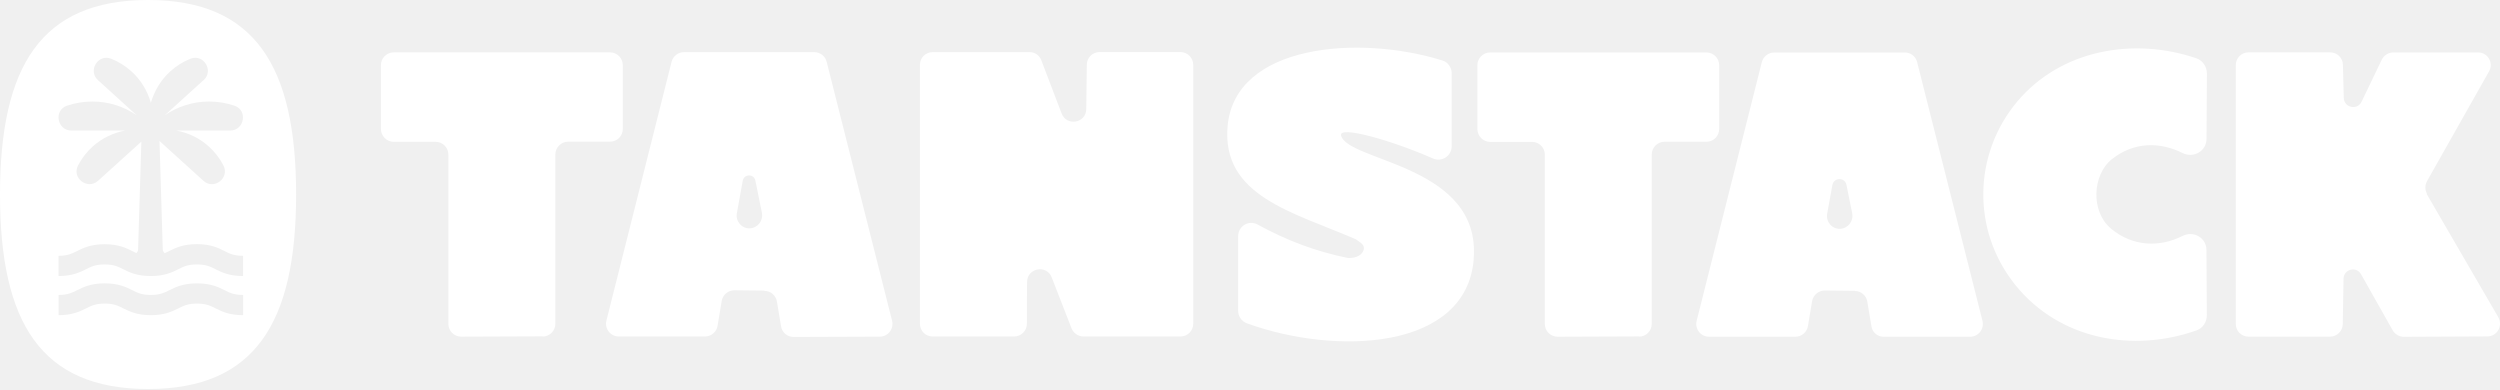
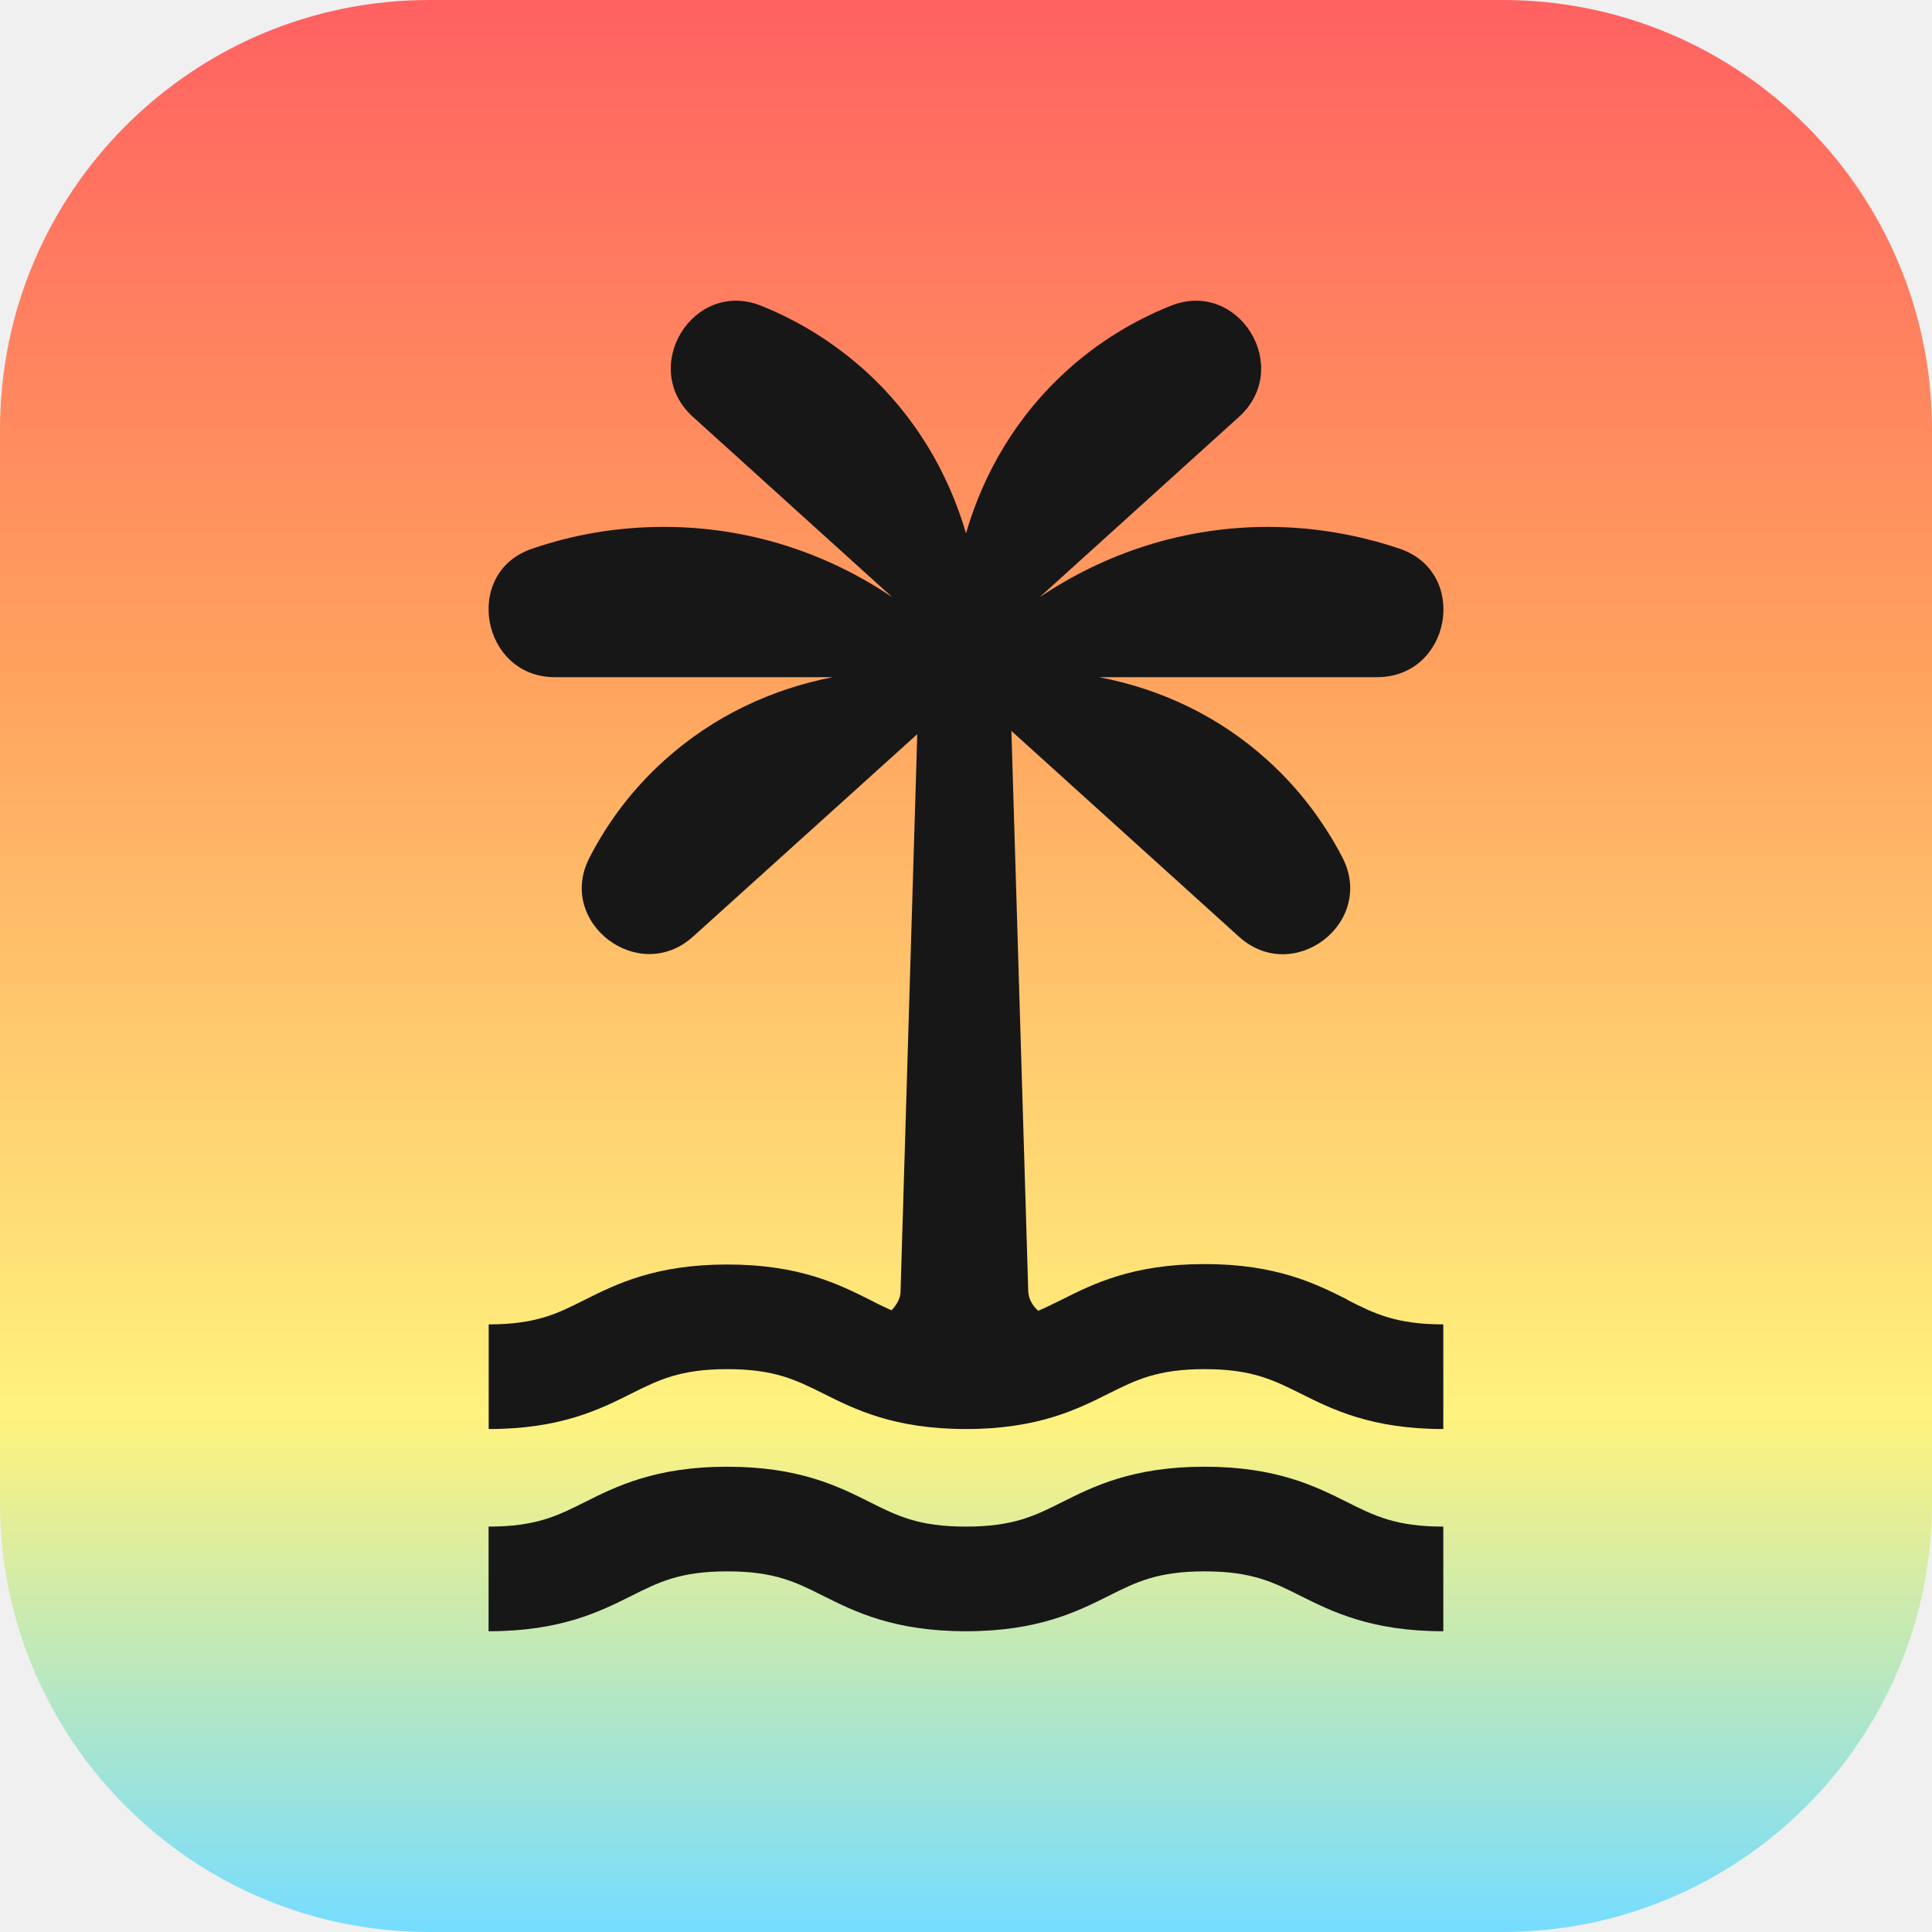
- <svg xmlns="http://www.w3.org/2000/svg" id="Layer_1" viewBox="0 0 321.33 50">
-   <defs />
-   <path d="M19.03,0c13.76,0,19.03,8.54,19.03,25s-5.27,25-19.03,25S0,41.46,0,25C0,8.54,5.27,0,19.03,0ZM25.32,36.42c-1.79,0-2.76.49-3.55.88-.68.34-1.21.61-2.38.61-1.17,0-1.71-.27-2.38-.61-.78-.39-1.76-.88-3.55-.88-1.79,0-2.76.49-3.55.88-.68.34-1.21.61-2.38.61v2.6c1.79,0,2.76-.49,3.55-.88.68-.34,1.21-.61,2.38-.61s1.71.27,2.38.61c.78.39,1.76.88,3.55.88s2.76-.49,3.55-.88c.68-.34,1.21-.61,2.38-.61s1.71.27,2.38.61c.78.39,1.76.88,3.55.88v-2.6c-1.17,0-1.71-.27-2.38-.61-.78-.39-1.76-.88-3.55-.88ZM26.17,10.31c1.35-1.22,0-3.43-1.69-2.76-.93.37-1.81.91-2.59,1.62-1.23,1.11-2.05,2.52-2.5,4.04-.44-1.53-1.27-2.93-2.5-4.04-.78-.7-1.66-1.25-2.6-1.62-1.69-.67-3.04,1.54-1.69,2.76l4.95,4.49c-1.62-1.1-3.56-1.75-5.67-1.75-1.15,0-2.25.19-3.28.54-1.73.59-1.25,3.19.57,3.19h6.91c-1.52.29-2.97.97-4.18,2.06-.78.7-1.4,1.53-1.87,2.43-.84,1.61,1.22,3.18,2.57,1.97l5.57-5.04-.42,13.87c0,.17-.1.33-.22.46-.18-.08-.35-.16-.53-.26-.78-.39-1.76-.88-3.55-.88s-2.76.49-3.55.88c-.68.34-1.21.61-2.38.61v2.6c1.79,0,2.76-.49,3.55-.88.68-.34,1.21-.61,2.38-.61s1.71.27,2.38.61c.78.39,1.76.88,3.55.88s2.76-.49,3.55-.88c.68-.34,1.21-.61,2.38-.61s1.71.27,2.38.61c.78.39,1.76.88,3.55.88v-2.6c-1.17,0-1.71-.27-2.38-.61h0c-.78-.4-1.76-.89-3.55-.89s-2.76.49-3.55.88c-.2.1-.39.2-.59.28-.15-.13-.24-.3-.25-.48l-.42-13.94,5.65,5.12c1.35,1.22,3.4-.35,2.57-1.97-.46-.89-1.08-1.72-1.87-2.43-1.21-1.1-2.65-1.77-4.18-2.06h6.91c1.83,0,2.3-2.6.57-3.19-1.03-.35-2.13-.54-3.28-.54-2.1,0-4.04.65-5.67,1.75l4.95-4.49Z" fill-rule="evenodd" fill="#fff" />
-   <path d="M151.71,43.25h-12.45c-.67,0-1.28-.42-1.53-1.04l-2.55-6.55c-.65-1.7-3.15-1.22-3.17.58-.02,1.8-.02,3.53-.02,5.37,0,.9-.74,1.64-1.64,1.64h-10.47c-.92,0-1.64-.72-1.64-1.64V8.34c0-.9.72-1.64,1.64-1.64h12.43c.69-.02,1.28.41,1.53,1.04l2.61,6.84c.65,1.7,3.15,1.25,3.17-.57l.07-5.69c0-.9.74-1.63,1.64-1.63h10.4c.9,0,1.64.74,1.64,1.66v33.26c0,.92-.74,1.64-1.64,1.64l-.02-.02Z" fill="#fff" />
-   <path d="M98.25,37.35l-3.85-.04c-.81,0-1.5.58-1.64,1.38l-.53,3.18c-.12.79-.81,1.38-1.62,1.38h-11.07c-1.07,0-1.85-.99-1.6-2.03l8.38-33.28c.18-.72.85-1.24,1.6-1.24h16.76c.76.02,1.41.53,1.58,1.27l8.4,33.25c.26,1.04-.51,2.05-1.58,2.05l-11.07.04c-.81,0-1.5-.58-1.62-1.38l-.53-3.16c-.12-.79-.81-1.38-1.6-1.38v-.04ZM97.94,27.4l-.85-4.19c-.18-.88-1.44-.88-1.62,0l-.76,4.2c-.19,1.02.62,1.98,1.65,1.94,1.02-.04,1.76-.97,1.57-1.98v.02Z" fill="#fff" />
-   <path d="M69.77,43.23l-10.49.04c-.92,0-1.65-.74-1.65-1.64v-21.76c0-.9-.72-1.64-1.64-1.64h-5.39c-.9,0-1.64-.76-1.64-1.66v-8.2c0-.9.74-1.64,1.65-1.64h27.8c.9,0,1.64.74,1.64,1.64v8.2c0,.9-.72,1.64-1.64,1.64h-5.39c-.9,0-1.64.74-1.64,1.66v21.75c0,.9-.74,1.64-1.64,1.64l.02-.02Z" fill="#fff" />
-   <path d="M311.9,24.92l9.21,15.85c.63,1.1-.14,2.47-1.41,2.47l-10.72.05c-.6,0-1.14-.32-1.44-.83l-4.07-7.21c-.6-1.08-2.24-.65-2.25.58l-.1,5.81c0,.9-.74,1.63-1.64,1.63h-10.47c-.92,0-1.64-.72-1.64-1.64V8.37c0-.9.72-1.64,1.64-1.64h10.49c.9,0,1.62.71,1.64,1.59l.11,4.26c.04,1.27,1.74,1.64,2.29.49l2.59-5.39c.28-.57.85-.94,1.48-.94h10.88c1.27-.02,2.06,1.34,1.43,2.44l-7.97,14.1c-.28.51-.28,1.13,0,1.64h-.02Z" fill="#fff" />
-   <path d="M238.4,37.38l-3.85-.04c-.81,0-1.5.58-1.64,1.38l-.53,3.18c-.12.79-.81,1.38-1.62,1.38h-11.09c-1.07,0-1.85-.99-1.6-2.03l8.38-33.26c.18-.72.85-1.24,1.58-1.24h16.78c.76-.02,1.41.49,1.6,1.22l8.4,33.26c.26,1.04-.51,2.05-1.58,2.05h-11.07c-.81.04-1.5-.55-1.62-1.34l-.53-3.16c-.12-.79-.81-1.38-1.6-1.38v-.02ZM238.07,27.43l-.74-3.67c-.19-.99-1.62-.99-1.81.02l-.67,3.69c-.19,1.02.62,1.98,1.65,1.94,1.02-.04,1.76-.97,1.57-1.98Z" fill="#fff" />
-   <path d="M189.42,33.35c-.99,11.71-17.78,12.35-29.17,8.2-.67-.25-1.11-.9-1.11-1.61v-9.57c0-1.31,1.37-2.14,2.52-1.5,3.68,2.01,7.39,3.44,11.6,4.29,0,0,1.39.11,1.9-.79.51-.9-.46-1.25-.88-1.61-8.01-3.48-17.32-5.53-16.49-14.59.97-10.48,16.83-11.75,27.62-8.39.7.21,1.18.9,1.18,1.64v9.38c0,1.24-1.27,2.07-2.41,1.57-5.16-2.28-12.16-4.29-11.81-2.95.9,3.39,18.06,3.76,17.04,15.9l.02.04Z" fill="#fff" />
-   <path d="M271.32,29.38c2.8,2.33,6.25,2.44,9.22.94,1.41-.71,3.06.25,3.06,1.82l.05,8.37c0,.87-.51,1.68-1.34,1.96-8.08,2.86-17.55,1.24-23.25-5.81-5.7-7.05-5.42-16.91.23-23.62,5.65-6.71,15.03-8.27,23.01-5.55.83.28,1.36,1.1,1.36,1.98l-.05,8.37c0,1.57-1.65,2.53-3.06,1.84-2.94-1.47-6.28-1.47-9.12.79-2.48,1.98-2.75,6.69-.11,8.9Z" fill="#fff" />
-   <path d="M210.7,43.24l-10.49.04c-.92,0-1.65-.74-1.65-1.64v-21.76c0-.9-.72-1.64-1.64-1.64h-5.39c-.9,0-1.64-.76-1.64-1.66v-8.2c0-.9.74-1.64,1.65-1.64h27.79c.9,0,1.64.74,1.64,1.64v8.2c0,.9-.72,1.64-1.64,1.64h-5.39c-.9,0-1.64.74-1.64,1.66v21.75c0,.9-.72,1.64-1.64,1.64l.02-.02Z" fill="#fff" />
+ <svg xmlns="http://www.w3.org/2000/svg" width="18" height="18" viewBox="0 0 18 18" fill="none">
+   <rect width="18" height="18" rx="4" fill="url(#paint0_linear_852_3841)" fill-opacity="0.99" />
+   <path d="M11.223 13.665C10.553 13.665 10.186 13.849 9.893 13.996C9.64 14.123 9.44 14.223 8.999 14.223C8.559 14.223 8.359 14.123 8.106 13.996C7.813 13.849 7.446 13.665 6.776 13.665C6.106 13.665 5.739 13.849 5.446 13.996C5.193 14.123 4.993 14.223 4.552 14.223V15.198C5.223 15.198 5.589 15.015 5.883 14.868C6.136 14.741 6.336 14.64 6.776 14.64C7.216 14.64 7.416 14.741 7.669 14.868C7.963 15.015 8.329 15.198 8.999 15.198C9.67 15.198 10.036 15.015 10.33 14.868C10.583 14.741 10.783 14.64 11.223 14.64C11.663 14.64 11.863 14.741 12.116 14.868C12.41 15.015 12.776 15.198 13.447 15.198V14.223C13.007 14.223 12.806 14.123 12.553 13.996C12.26 13.849 11.893 13.665 11.223 13.665Z" fill="#171717" />
+   <path d="M12.553 12.108C12.26 11.961 11.893 11.777 11.223 11.777C10.553 11.777 10.187 11.961 9.893 12.108C9.816 12.145 9.746 12.182 9.673 12.212C9.616 12.162 9.583 12.098 9.58 12.031L9.423 6.81L11.543 8.727C12.05 9.185 12.82 8.597 12.507 7.989C12.333 7.655 12.1 7.344 11.807 7.081C11.353 6.67 10.813 6.419 10.24 6.309H12.83C13.517 6.309 13.693 5.337 13.043 5.113C12.657 4.983 12.243 4.909 11.813 4.909C11.027 4.909 10.296 5.153 9.686 5.564L11.543 3.884C12.05 3.426 11.543 2.597 10.91 2.848C10.56 2.988 10.23 3.189 9.936 3.456C9.476 3.874 9.166 4.398 9 4.969C8.833 4.398 8.523 3.874 8.063 3.456C7.77 3.192 7.44 2.988 7.09 2.848C6.456 2.597 5.95 3.426 6.456 3.884L8.313 5.564C7.706 5.153 6.976 4.909 6.186 4.909C5.756 4.909 5.343 4.979 4.956 5.113C4.306 5.333 4.486 6.309 5.169 6.309H7.76C7.19 6.419 6.646 6.673 6.193 7.081C5.9 7.344 5.666 7.652 5.493 7.989C5.179 8.594 5.95 9.182 6.456 8.727L8.546 6.84L8.39 12.035C8.39 12.098 8.353 12.158 8.306 12.208C8.24 12.178 8.176 12.148 8.106 12.111C7.813 11.964 7.446 11.781 6.776 11.781C6.106 11.781 5.74 11.964 5.446 12.111C5.193 12.239 4.993 12.339 4.553 12.339V13.314C5.223 13.314 5.59 13.13 5.883 12.983C6.136 12.857 6.336 12.756 6.776 12.756C7.216 12.756 7.416 12.857 7.67 12.983C7.963 13.13 8.33 13.314 9 13.314C9.67 13.314 10.037 13.13 10.33 12.983C10.583 12.857 10.783 12.756 11.223 12.756C11.663 12.756 11.863 12.857 12.117 12.983C12.41 13.13 12.777 13.314 13.447 13.314V12.339C13.007 12.339 12.807 12.239 12.553 12.111V12.108Z" fill="#171717" />
+   <defs>
+     <linearGradient id="paint0_linear_852_3841" x1="8" y1="0" x2="8" y2="18" gradientUnits="userSpaceOnUse">
+       <stop stop-color="#FF5F5F" />
+       <stop offset="0.344" stop-color="#FFA05C" />
+       <stop offset="0.733" stop-color="#FFF27C" />
+       <stop offset="1" stop-color="#74DCFF" />
+     </linearGradient>
+   </defs>
</svg>
